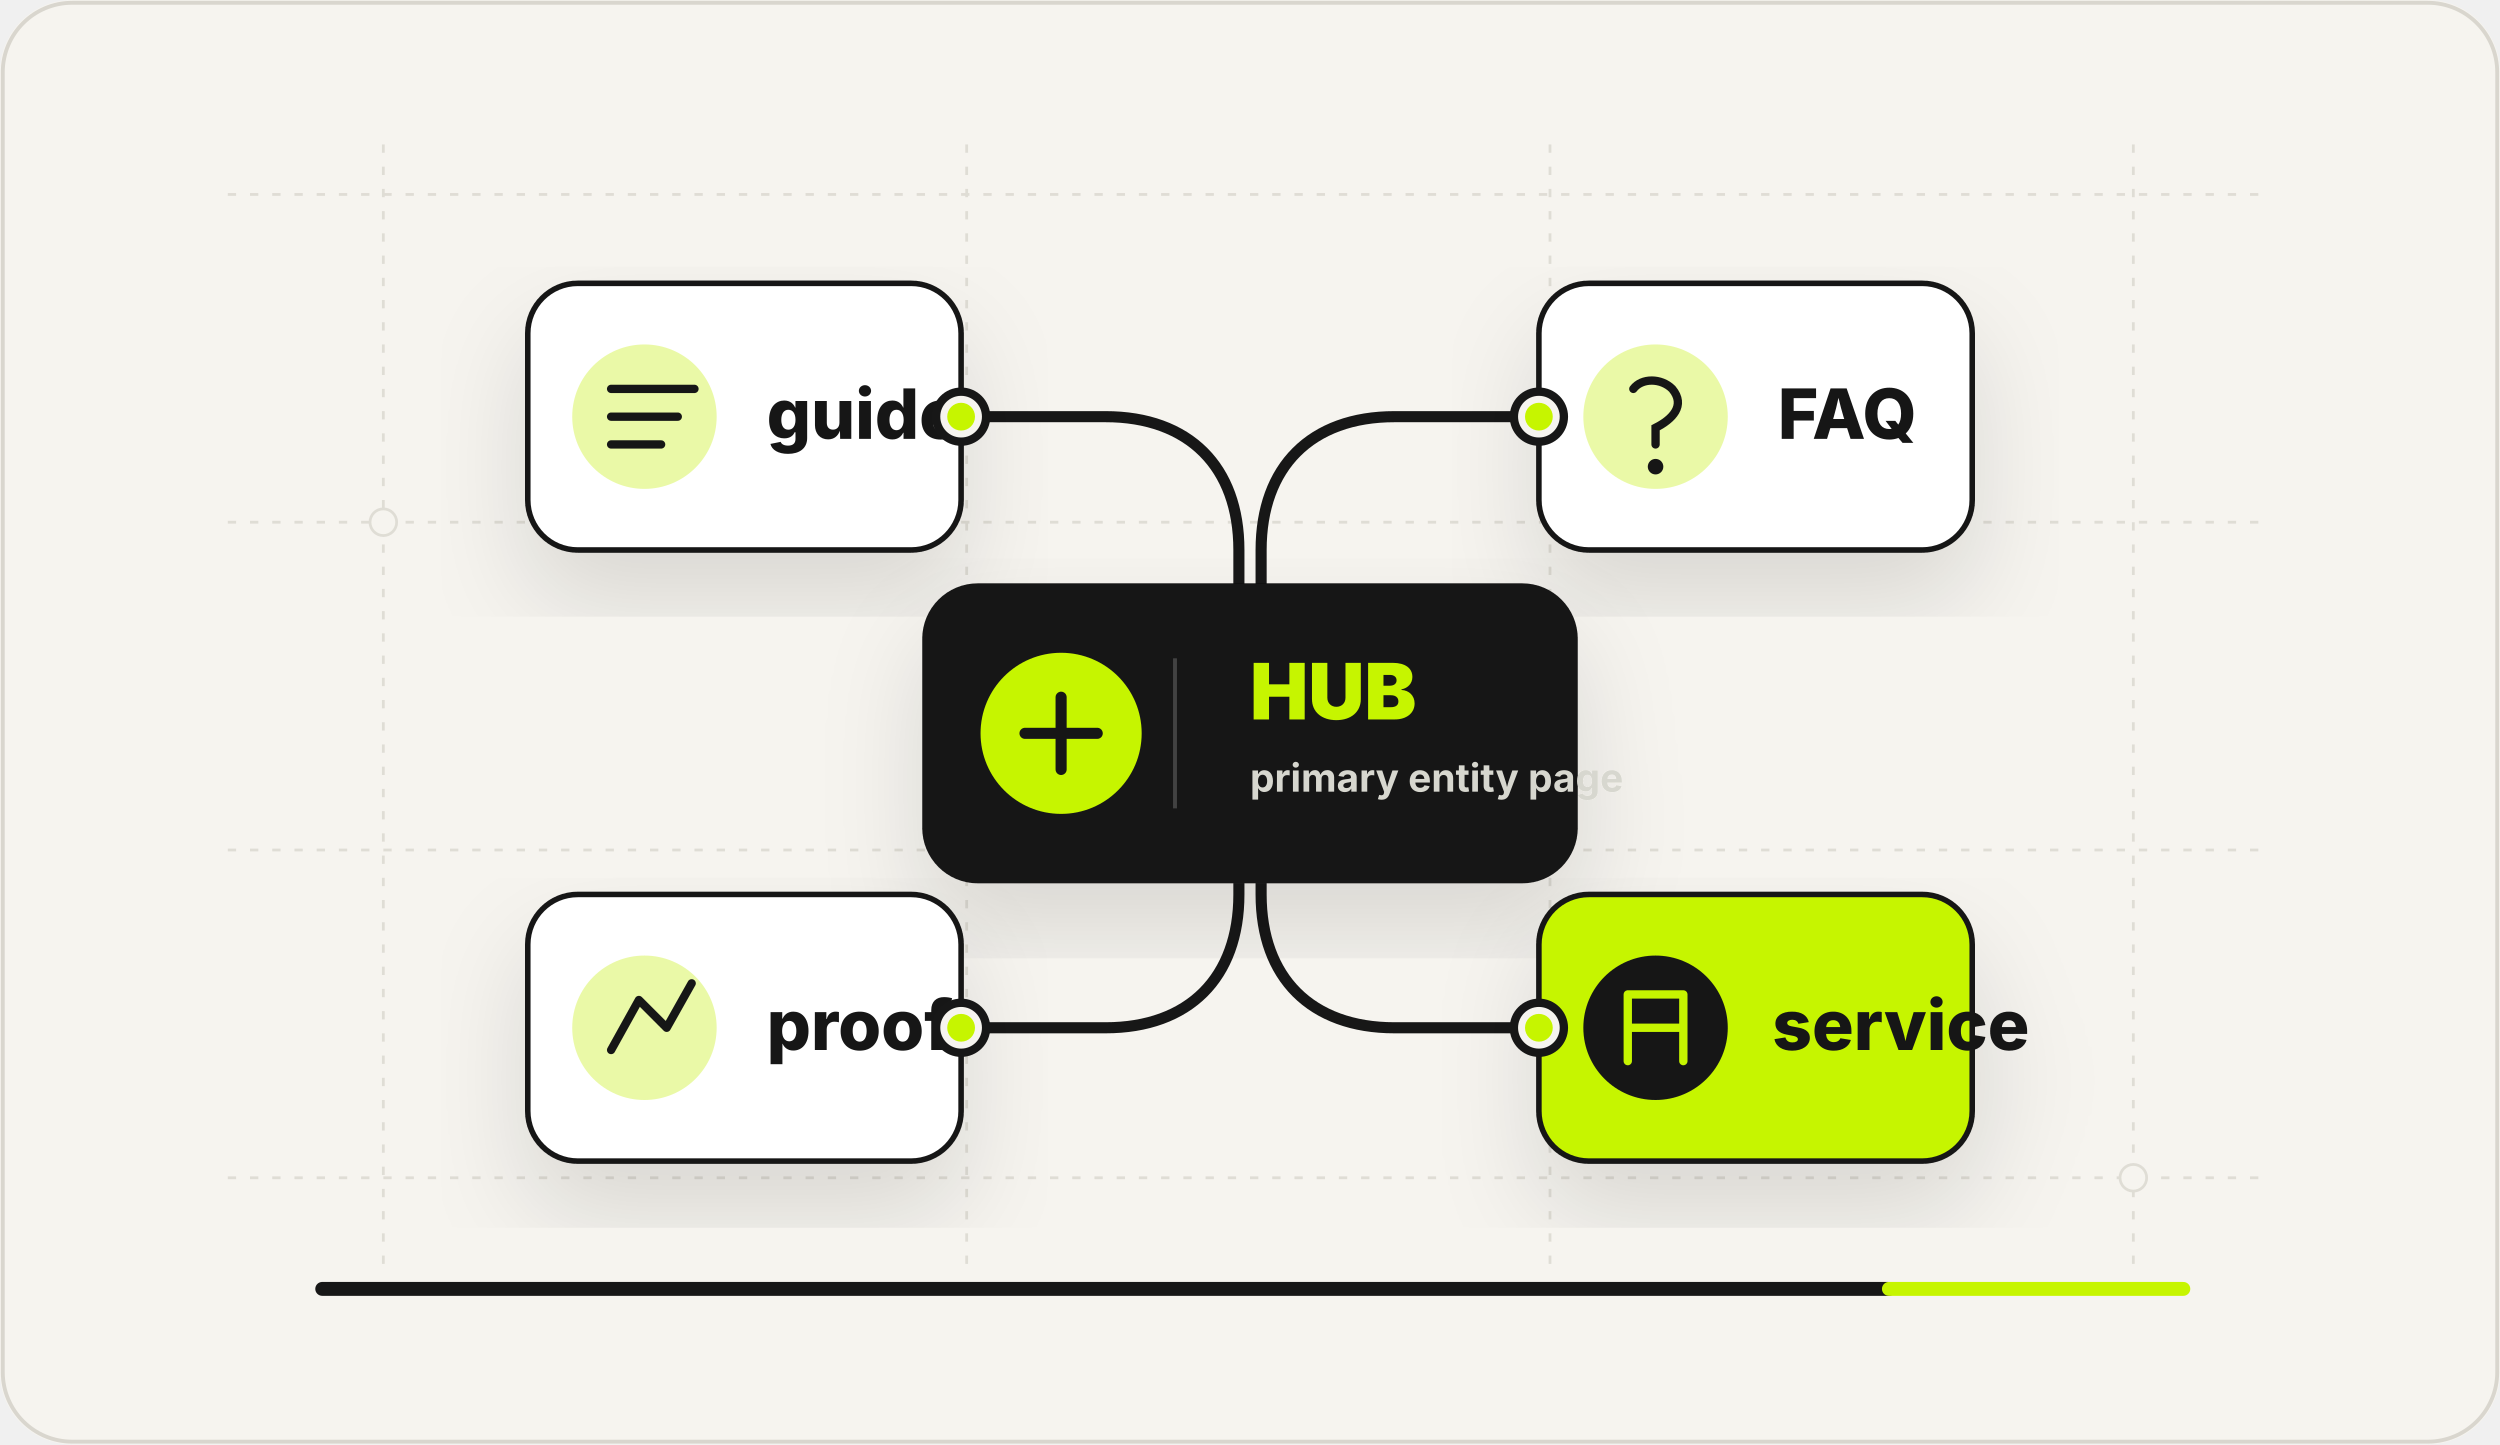
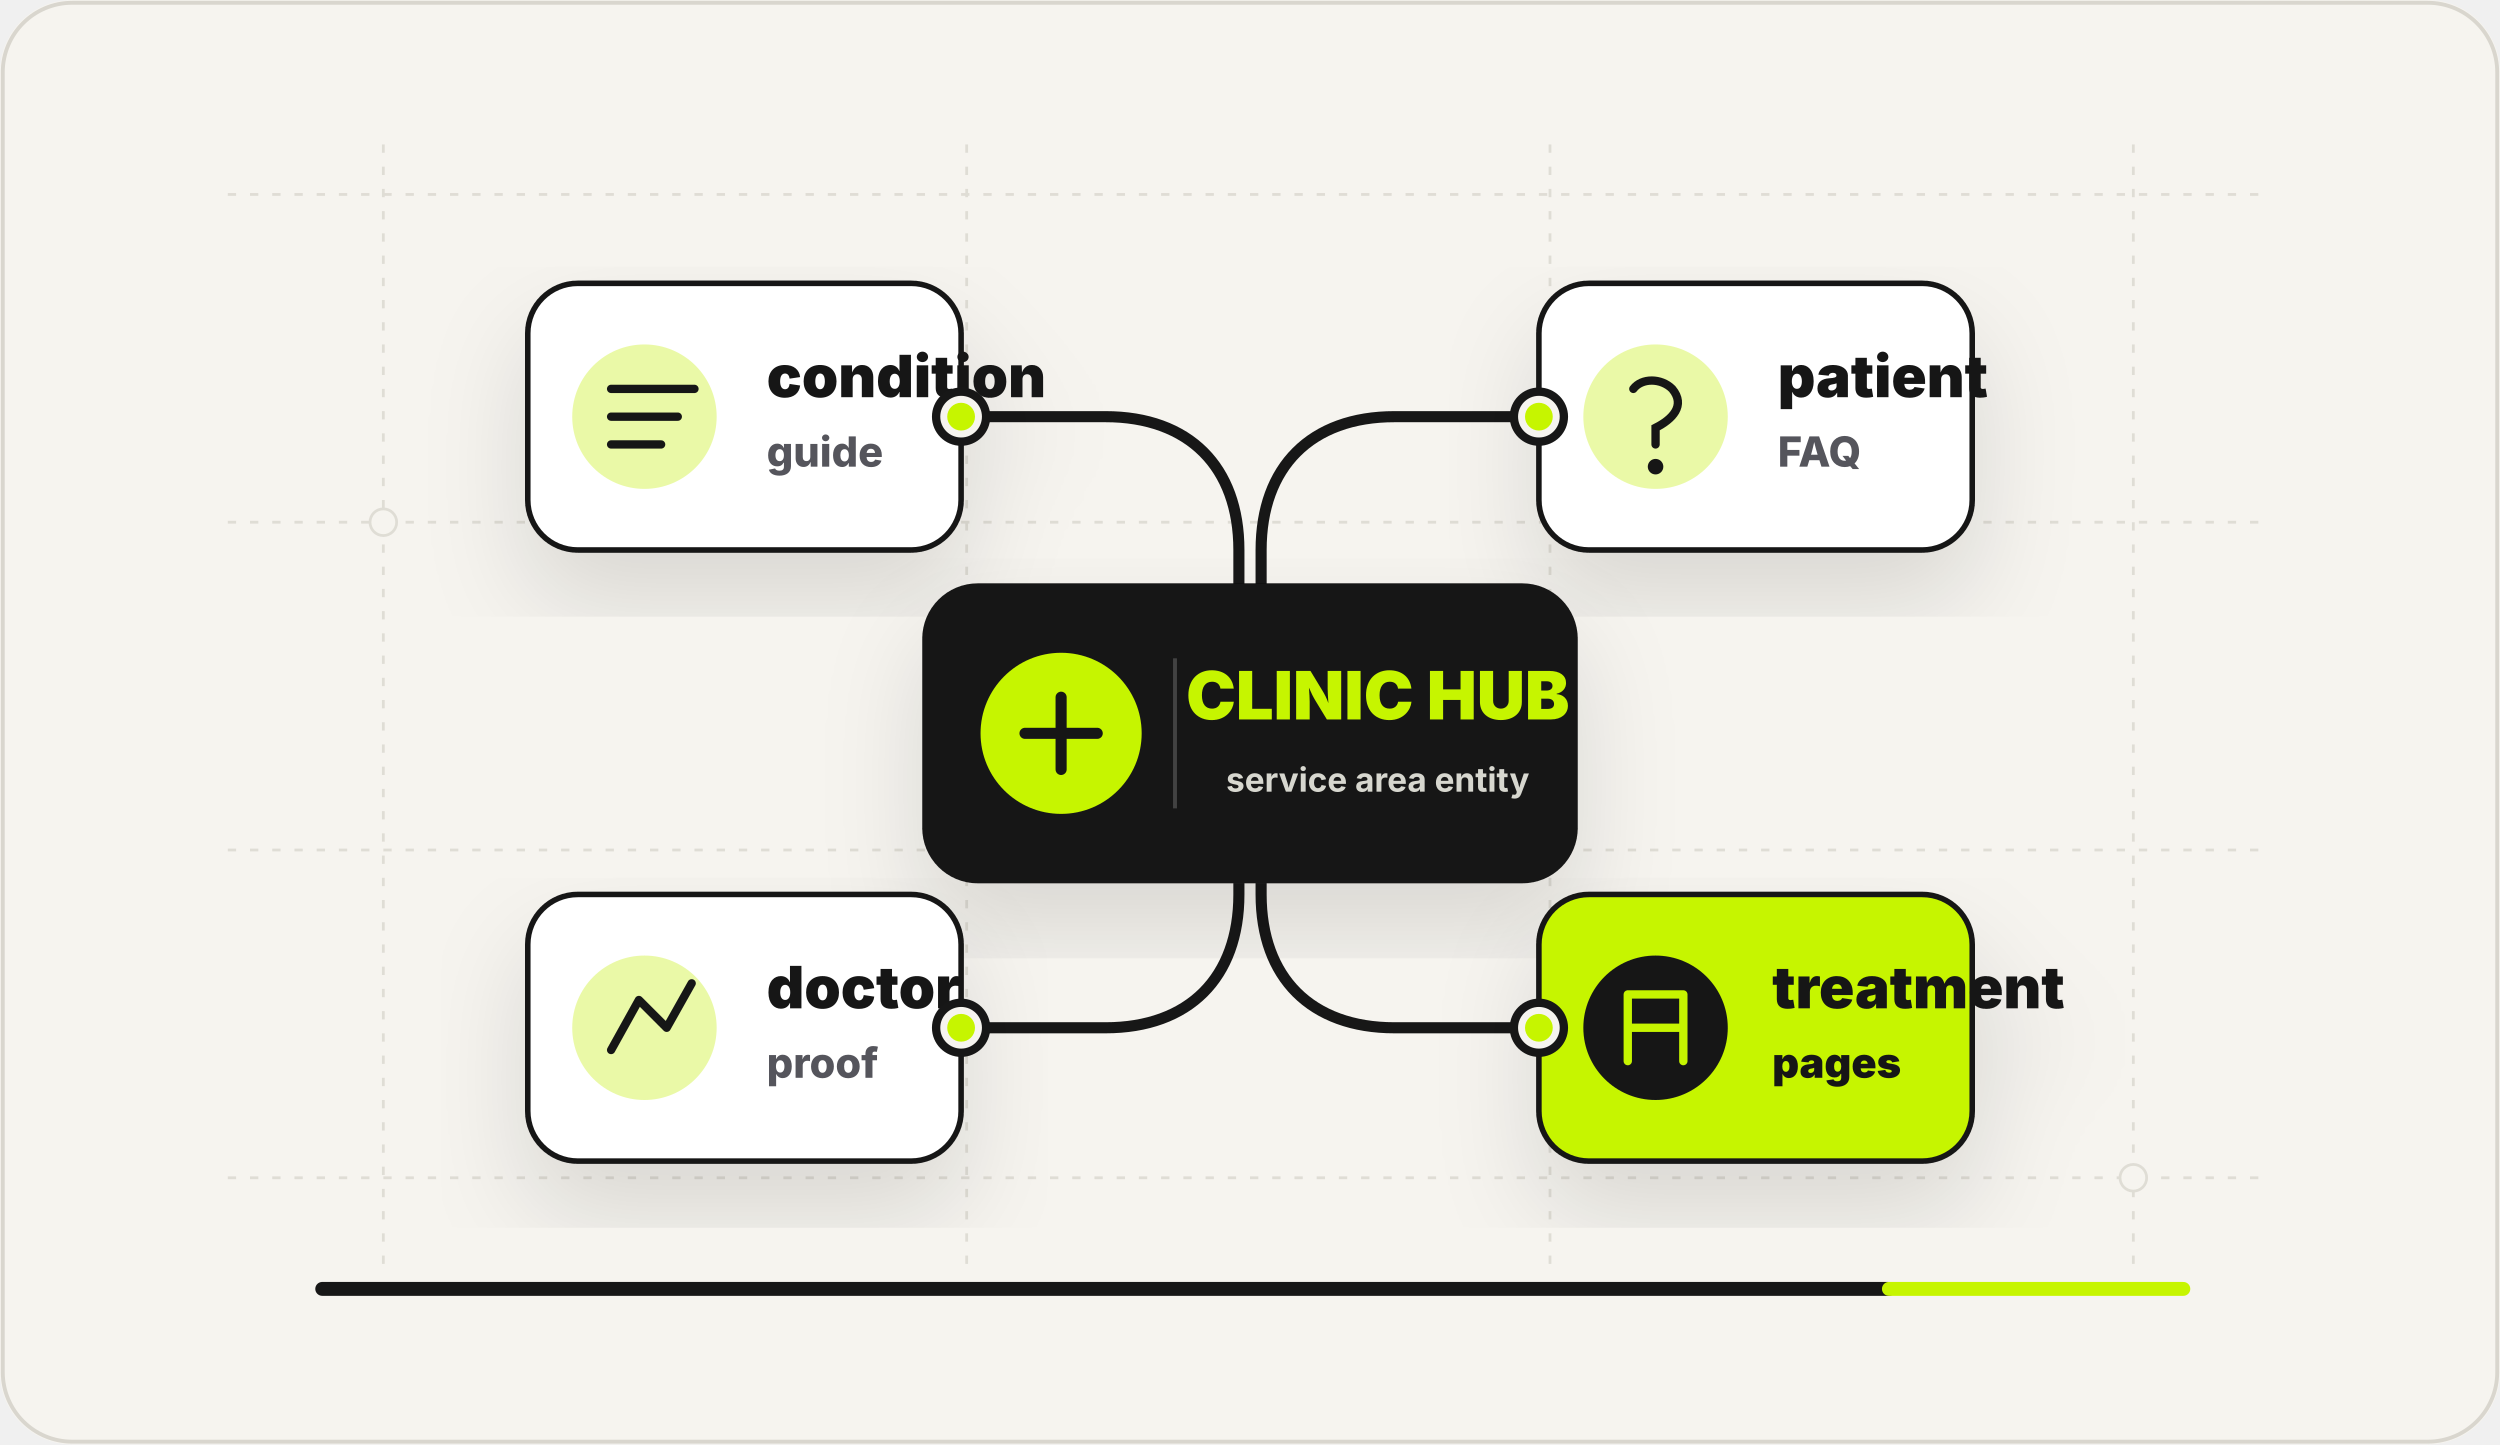
<svg xmlns="http://www.w3.org/2000/svg" width="900" height="520" viewBox="0 0 900 520" fill="none" role="img" aria-labelledby="title desc">
  <defs>
    <filter id="shadow" x="-20%" y="-25%" width="140%" height="150%" color-interpolation-filters="sRGB">
      <feDropShadow dx="0" dy="18" stdDeviation="18" flood-color="#0A0A0A" flood-opacity=".12" />
    </filter>
  </defs>
  <rect width="900" height="520" rx="26" fill="#F6F4EF" />
  <rect x="1" y="1" width="898" height="518" rx="25" stroke="#D9D6CE" stroke-width="1.4" />
  <g opacity=".78">
    <path d="M82 70H818M82 188H818M82 306H818M82 424H818" stroke="#D9D6CE" stroke-width="1" stroke-dasharray="3 5" />
    <path d="M138 52V456M348 52V456M558 52V456M768 52V456" stroke="#D9D6CE" stroke-width="1" stroke-dasharray="3 5" />
    <circle cx="138" cy="188" r="4.8" fill="#F6F4EF" stroke="#D9D6CE" />
    <circle cx="768" cy="424" r="4.8" fill="#F6F4EF" stroke="#D9D6CE" />
  </g>
  <path d="M315 150H398C428 150 446 168 446 198V218" stroke="#171717" stroke-width="4" stroke-linecap="round" />
  <path d="M585 150H502C472 150 454 168 454 198V218" stroke="#171717" stroke-width="4" stroke-linecap="round" />
  <path d="M315 370H398C428 370 446 352 446 322V302" stroke="#171717" stroke-width="4" stroke-linecap="round" />
  <path d="M585 370H502C472 370 454 352 454 322V302" stroke="#171717" stroke-width="4" stroke-linecap="round" />
  <g filter="url(#shadow)">
    <rect x="190" y="102" width="156" height="96" rx="18" fill="#FFFFFF" stroke="#171717" stroke-width="2" />
    <circle cx="232" cy="150" r="26" fill="#EAF9A7" />
    <path d="M220 150H244M220 140H250M220 160H238" stroke="#171717" stroke-width="3" stroke-linecap="round" />
-     <text x="276" y="158" fill="#171717" font-family="Inter, Arial, sans-serif" font-size="25" font-weight="800">guide</text>
+     <text x="276" y="143" fill="#171717" font-family="Inter, Arial, sans-serif" font-size="21" font-weight="850">condition</text>
+     <text x="276" y="168" fill="#54545B" font-family="Inter, Arial, sans-serif" font-size="15" font-weight="800">guide</text>
  </g>
  <g filter="url(#shadow)">
    <rect x="554" y="102" width="156" height="96" rx="18" fill="#FFFFFF" stroke="#171717" stroke-width="2" />
    <circle cx="596" cy="150" r="26" fill="#EAF9A7" />
    <path d="M588 140C591 136 598 136 602 140C607 146 602 151 596 154V160" stroke="#171717" stroke-width="3" stroke-linecap="round" />
    <circle cx="596" cy="168" r="2.8" fill="#171717" />
-     <text x="640" y="158" fill="#171717" font-family="Inter, Arial, sans-serif" font-size="25" font-weight="800">FAQ</text>
+     <text x="640" y="143" fill="#171717" font-family="Inter, Arial, sans-serif" font-size="21" font-weight="850">patient</text>
+     <text x="640" y="168" fill="#54545B" font-family="Inter, Arial, sans-serif" font-size="15" font-weight="800">FAQ</text>
  </g>
  <g filter="url(#shadow)">
    <rect x="332" y="210" width="236" height="108" rx="20" fill="#171717" />
    <circle cx="382" cy="264" r="29" fill="#C6F500" />
    <path d="M369 264H395M382 251V277" stroke="#171717" stroke-width="4" stroke-linecap="round" />
    <path d="M423 237V291" stroke="#424242" stroke-width="1.4" />
-     <text x="450" y="259" fill="#C6F500" font-family="Inter, Arial, sans-serif" font-size="28" font-weight="900">HUB</text>
-     <text x="450" y="285" fill="#D7D7CF" font-family="Inter, Arial, sans-serif" font-size="14" font-weight="700">primary entity page</text>
+     <text x="496" y="259" fill="#C6F500" font-family="Inter, Arial, sans-serif" font-size="24" font-weight="900" text-anchor="middle">CLINIC HUB</text>
+     <text x="496" y="285" fill="#D7D7CF" font-family="Inter, Arial, sans-serif" font-size="12" font-weight="700" text-anchor="middle">service area entity</text>
  </g>
  <g filter="url(#shadow)">
    <rect x="190" y="322" width="156" height="96" rx="18" fill="#FFFFFF" stroke="#171717" stroke-width="2" />
    <circle cx="232" cy="370" r="26" fill="#EAF9A7" />
    <path d="M220 378L230 360L240 370L249 354" stroke="#171717" stroke-width="3" stroke-linecap="round" stroke-linejoin="round" />
-     <text x="276" y="378" fill="#171717" font-family="Inter, Arial, sans-serif" font-size="25" font-weight="800">proof</text>
+     <text x="276" y="363" fill="#171717" font-family="Inter, Arial, sans-serif" font-size="21" font-weight="850">doctor</text>
+     <text x="276" y="388" fill="#54545B" font-family="Inter, Arial, sans-serif" font-size="15" font-weight="800">proof</text>
  </g>
  <g filter="url(#shadow)">
    <rect x="554" y="322" width="156" height="96" rx="18" fill="#C6F500" stroke="#171717" stroke-width="2" />
    <circle cx="596" cy="370" r="26" fill="#171717" />
    <path d="M586 382V358H606V382M586 370H606" stroke="#C6F500" stroke-width="3" stroke-linecap="round" stroke-linejoin="round" />
-     <text x="638" y="378" fill="#171717" font-family="Inter, Arial, sans-serif" font-size="25" font-weight="800">service</text>
+     <text x="638" y="363" fill="#171717" font-family="Inter, Arial, sans-serif" font-size="21" font-weight="850">treatment</text>
+     <text x="638" y="388" fill="#171717" font-family="Inter, Arial, sans-serif" font-size="15" font-weight="850">pages</text>
  </g>
  <circle cx="346" cy="150" r="9" fill="#F6F4EF" stroke="#171717" stroke-width="3" />
  <circle cx="346" cy="150" r="5" fill="#C6F500" />
  <circle cx="554" cy="150" r="9" fill="#F6F4EF" stroke="#171717" stroke-width="3" />
  <circle cx="554" cy="150" r="5" fill="#C6F500" />
  <circle cx="346" cy="370" r="9" fill="#F6F4EF" stroke="#171717" stroke-width="3" />
  <circle cx="346" cy="370" r="5" fill="#C6F500" />
  <circle cx="554" cy="370" r="9" fill="#F6F4EF" stroke="#171717" stroke-width="3" />
  <circle cx="554" cy="370" r="5" fill="#C6F500" />
  <path d="M116 464H680" stroke="#171717" stroke-width="5" stroke-linecap="round" />
  <path d="M680 464H786" stroke="#C6F500" stroke-width="5" stroke-linecap="round" />
</svg>
